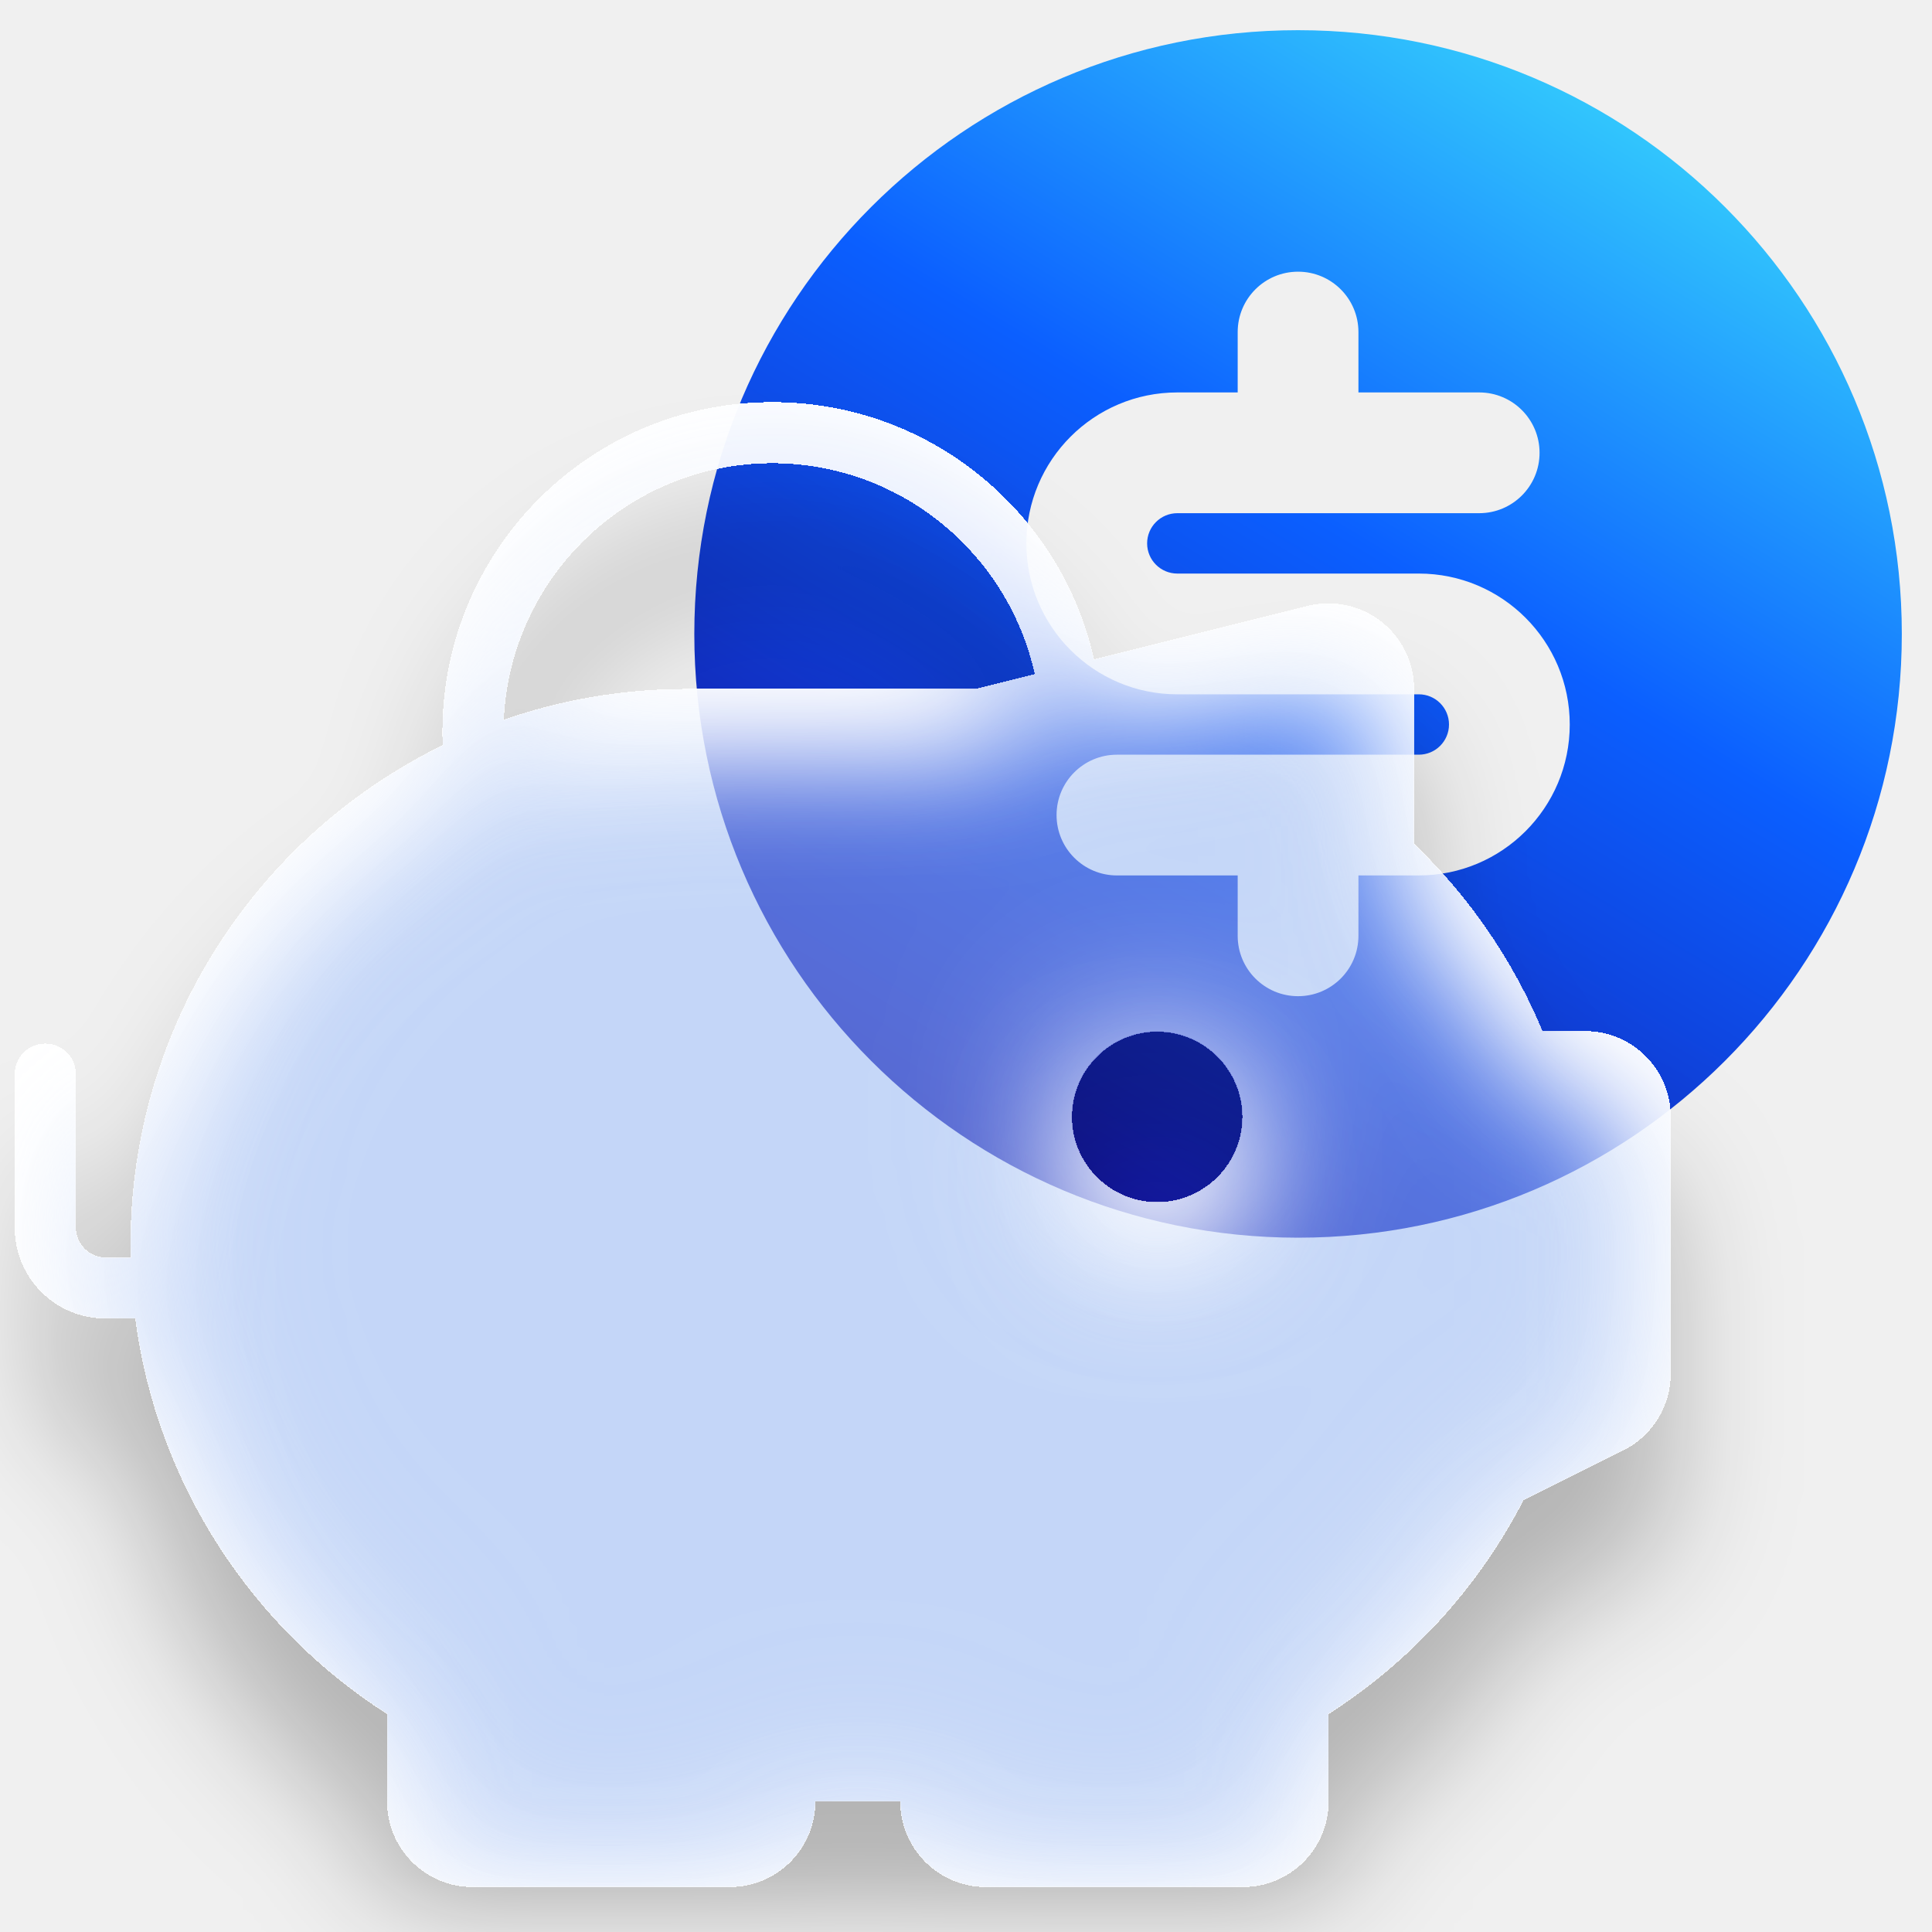
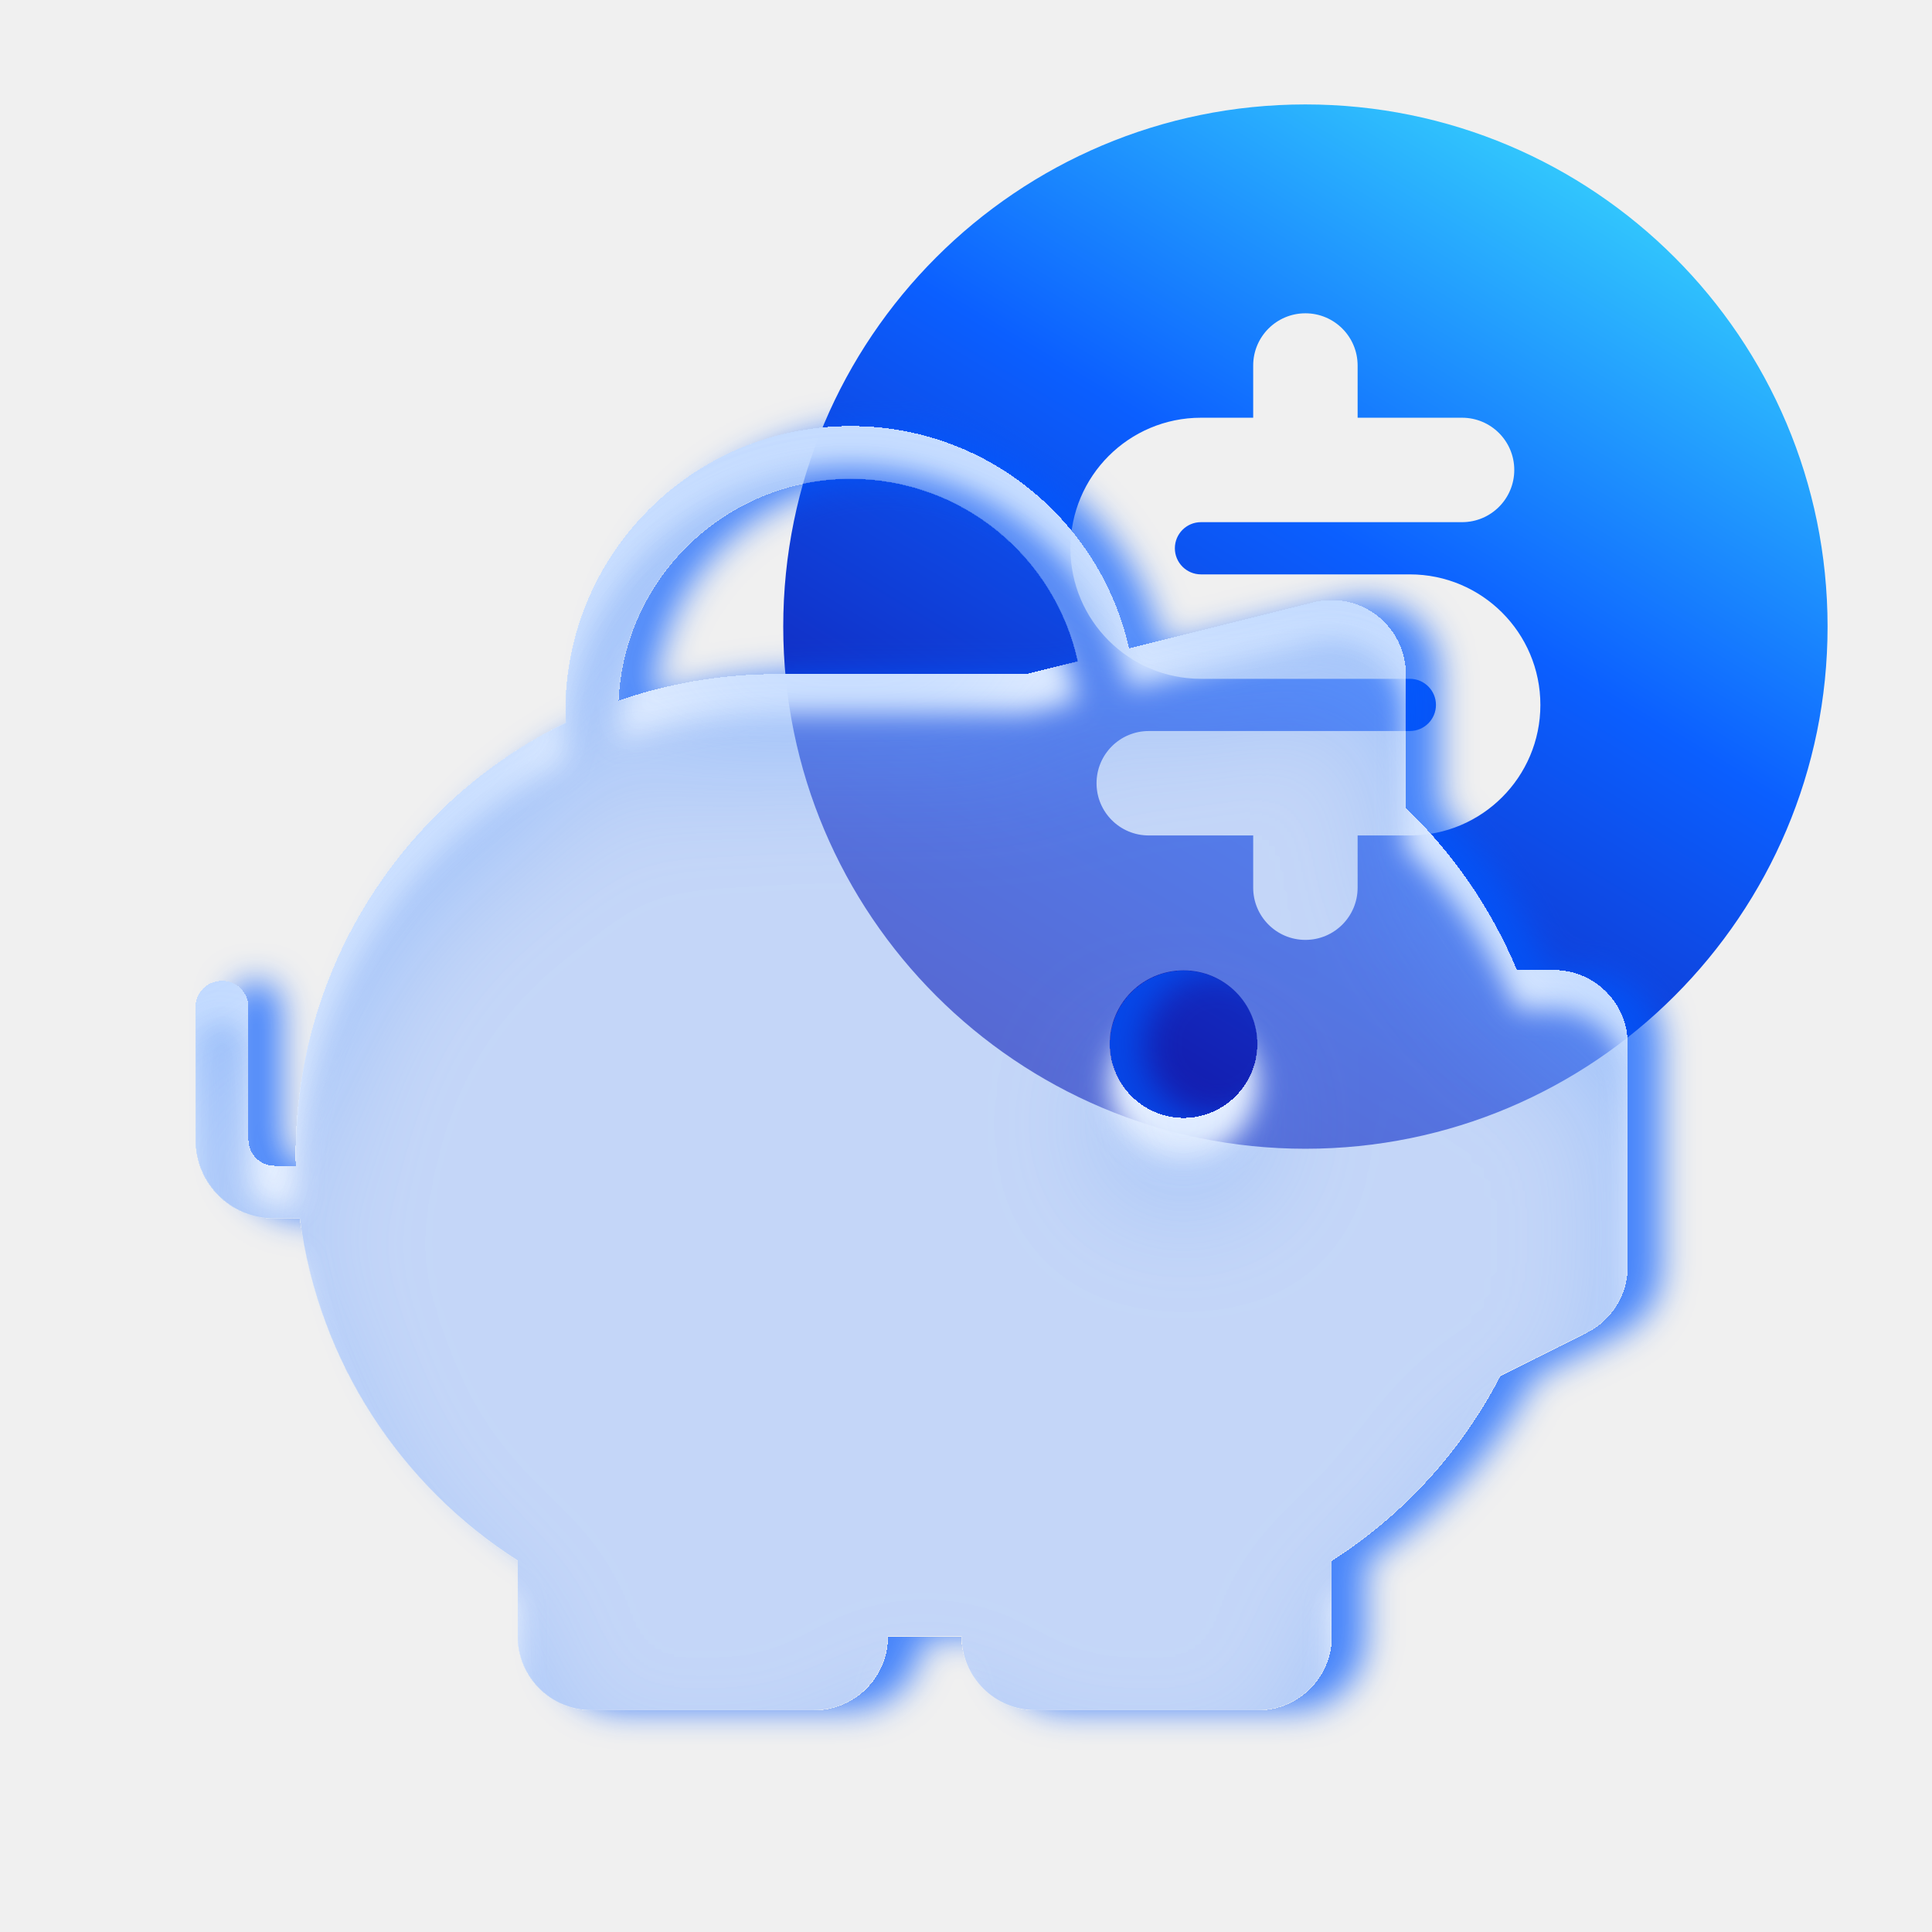
- <svg xmlns="http://www.w3.org/2000/svg" width="64" height="64" viewBox="0 0 64 64" fill="none">
-   <g clip-path="url(#clip0_369_3867)">
-     <mask id="mask0_369_3867" style="mask-type:alpha" maskUnits="userSpaceOnUse" x="23" y="1" width="40" height="40">
-       <path fill-rule="evenodd" clip-rule="evenodd" d="M23 21C23 9.954 31.954 1 43 1C54.046 1 63 9.954 63 21C63 32.046 54.046 41 43 41C31.954 41 23 32.046 23 21ZM43 9C44.105 9 45 9.895 45 11V13H49C50.105 13 51 13.895 51 15C51 16.105 50.105 17 49 17H39C38.448 17 38 17.448 38 18C38 18.552 38.448 19 39 19H47C49.761 19 52 21.239 52 24C52 26.761 49.761 29 47 29H45V31C45 32.105 44.105 33 43 33C41.895 33 41 32.105 41 31V29H37C35.895 29 35 28.105 35 27C35 25.895 35.895 25 37 25H47C47.552 25 48 24.552 48 24C48 23.448 47.552 23 47 23H39C36.239 23 34 20.761 34 18C34 15.239 36.239 13 39 13H41V11C41 9.895 41.895 9 43 9Z" fill="#6C6C75" />
+ <svg xmlns="http://www.w3.org/2000/svg" width="74" height="74" viewBox="0 0 74 74" fill="none">
+   <mask id="mask0_369_3867" style="mask-type:alpha" maskUnits="userSpaceOnUse" x="30" y="4" width="40" height="40">
+     <path fill-rule="evenodd" clip-rule="evenodd" d="M30 24C30 12.954 38.954 4 50 4C61.046 4 70 12.954 70 24C70 35.046 61.046 44 50 44C38.954 44 30 35.046 30 24ZM50 12C51.105 12 52 12.895 52 14V16H56C57.105 16 58 16.895 58 18C58 19.105 57.105 20 56 20H46C45.448 20 45 20.448 45 21C45 21.552 45.448 22 46 22H54C56.761 22 59 24.239 59 27C59 29.761 56.761 32 54 32H52V34C52 35.105 51.105 36 50 36C48.895 36 48 35.105 48 34V32H44C42.895 32 42 31.105 42 30C42 28.895 42.895 28 44 28H54C54.552 28 55 27.552 55 27C55 26.448 54.552 26 54 26H46C43.239 26 41 23.761 41 21C41 18.239 43.239 16 46 16H48V14C48 12.895 48.895 12 50 12Z" fill="#6C6C75" />
+   </mask>
+   <g mask="url(#mask0_369_3867)">
+     <rect x="26" width="48" height="48" fill="url(#paint0_linear_369_3867)" />
+   </g>
+   <g filter="url(#filter0_dii_369_3867)">
+     <mask id="mask1_369_3867" style="mask-type:alpha" maskUnits="userSpaceOnUse" x="7" y="16" width="56" height="50">
+       <path d="M32.584 16.333C37.789 16.333 42.14 19.978 43.232 24.854L50.312 23.084C51.159 22.872 52.056 23.063 52.743 23.6C53.431 24.137 53.833 24.961 53.833 25.833V30.96C55.645 32.699 57.104 34.808 58.088 37.167H59.5C61.065 37.167 62.333 38.435 62.333 40V48.5C62.333 49.573 61.726 50.554 60.767 51.034L57.456 52.69C55.963 55.582 53.727 58.025 51 59.77V62.667C51 64.232 49.731 65.5 48.166 65.5H39.666C38.102 65.5 36.833 64.231 36.833 62.667H34C34 64.232 32.731 65.5 31.166 65.5H22.666C21.102 65.5 19.833 64.231 19.833 62.667V59.77C15.367 56.911 12.212 52.173 11.49 46.666H10.5C8.843 46.666 7.5 45.323 7.5 43.666V38.583C7.5 38.031 7.948 37.583 8.5 37.583C9.052 37.583 9.5 38.031 9.5 38.583V43.666C9.5 44.218 9.948 44.666 10.5 44.666H11.34C11.337 44.528 11.333 44.389 11.333 44.25C11.333 36.975 15.552 30.686 21.676 27.693C21.67 27.546 21.667 27.398 21.667 27.25C21.667 21.221 26.555 16.333 32.584 16.333ZM45.333 37.166C43.768 37.166 42.5 38.435 42.5 40C42.5 41.565 43.768 42.833 45.333 42.833C46.898 42.833 48.166 41.565 48.166 40C48.166 38.435 46.898 37.166 45.333 37.166ZM32.584 18.333C27.791 18.333 23.881 22.116 23.677 26.859C25.578 26.195 27.622 25.833 29.75 25.833H39.317L41.292 25.339C40.417 21.333 36.852 18.333 32.584 18.333Z" fill="#6C6C75" />
    </mask>
-     <g mask="url(#mask0_369_3867)">
-       <rect x="19" y="-3" width="48" height="48" fill="url(#paint0_linear_369_3867)" />
-     </g>
-     <g filter="url(#filter0_dii_369_3867)">
-       <mask id="mask1_369_3867" style="mask-type:alpha" maskUnits="userSpaceOnUse" x="0" y="13" width="56" height="50">
-         <path d="M25.584 13.333C30.789 13.333 35.14 16.978 36.232 21.854L43.312 20.084C44.159 19.872 45.056 20.063 45.743 20.6C46.431 21.137 46.833 21.961 46.833 22.833V27.96C48.645 29.699 50.104 31.808 51.088 34.167H52.5C54.065 34.167 55.333 35.435 55.333 37V45.5C55.333 46.573 54.726 47.554 53.767 48.034L50.456 49.69C48.963 52.582 46.727 55.025 44 56.77V59.667C44 61.232 42.731 62.5 41.166 62.5H32.666C31.102 62.5 29.833 61.231 29.833 59.667H27C27 61.232 25.731 62.5 24.166 62.5H15.666C14.102 62.5 12.833 61.231 12.833 59.667V56.77C8.367 53.911 5.212 49.173 4.49 43.666H3.5C1.843 43.666 0.5 42.323 0.5 40.666V35.583C0.5 35.031 0.948 34.583 1.5 34.583C2.052 34.583 2.5 35.031 2.5 35.583V40.666C2.5 41.218 2.948 41.666 3.5 41.666H4.34C4.337 41.528 4.333 41.389 4.333 41.25C4.333 33.975 8.552 27.686 14.676 24.693C14.67 24.546 14.667 24.398 14.667 24.25C14.667 18.221 19.555 13.333 25.584 13.333ZM38.333 34.166C36.768 34.166 35.5 35.435 35.5 37C35.5 38.565 36.768 39.833 38.333 39.833C39.898 39.833 41.166 38.565 41.166 37C41.166 35.435 39.898 34.166 38.333 34.166ZM25.584 15.333C20.791 15.333 16.881 19.116 16.677 23.859C18.578 23.195 20.622 22.833 22.75 22.833H32.317L34.292 22.339C33.417 18.333 29.852 15.333 25.584 15.333Z" fill="#6C6C75" />
-       </mask>
-       <g mask="url(#mask1_369_3867)">
-         <rect x="-7" y="3" width="68" height="68" fill="#99BCFF" fill-opacity="0.5" />
-       </g>
+     <g mask="url(#mask1_369_3867)">
+       <rect y="6" width="68" height="68" fill="#99BCFF" fill-opacity="0.5" />
    </g>
  </g>
  <defs>
-     <filter id="filter0_dii_369_3867" x="-13" y="-3" width="80" height="82" filterUnits="userSpaceOnUse" color-interpolation-filters="sRGB">
+     <filter id="filter0_dii_369_3867" x="-4" y="2" width="76" height="76" filterUnits="userSpaceOnUse" color-interpolation-filters="sRGB">
      <feFlood flood-opacity="0" result="BackgroundImageFix" />
      <feColorMatrix in="SourceAlpha" type="matrix" values="0 0 0 0 0 0 0 0 0 0 0 0 0 0 0 0 0 0 127 0" result="hardAlpha" />
-       <feOffset dy="4" />
-       <feGaussianBlur stdDeviation="2" />
+       <feOffset dx="1.3" />
+       <feGaussianBlur stdDeviation="0.65" />
      <feComposite in2="hardAlpha" operator="out" />
-       <feColorMatrix type="matrix" values="0 0 0 0 0 0 0 0 0 0 0 0 0 0 0 0 0 0 0.25 0" />
+       <feColorMatrix type="matrix" values="0 0 0 0 0 0 0 0 0 0.344 0 0 0 0 1 0 0 0 0.7 0" />
      <feBlend mode="normal" in2="BackgroundImageFix" result="effect1_dropShadow_369_3867" />
      <feBlend mode="normal" in="SourceGraphic" in2="effect1_dropShadow_369_3867" result="shape" />
      <feColorMatrix in="SourceAlpha" type="matrix" values="0 0 0 0 0 0 0 0 0 0 0 0 0 0 0 0 0 0 127 0" result="hardAlpha" />
-       <feOffset />
-       <feGaussianBlur stdDeviation="3" />
+       <feOffset dy="1.5" />
+       <feGaussianBlur stdDeviation="0.5" />
      <feComposite in2="hardAlpha" operator="arithmetic" k2="-1" k3="1" />
      <feColorMatrix type="matrix" values="0 0 0 0 1 0 0 0 0 1 0 0 0 0 1 0 0 0 1 0" />
      <feBlend mode="normal" in2="shape" result="effect2_innerShadow_369_3867" />
      <feColorMatrix in="SourceAlpha" type="matrix" values="0 0 0 0 0 0 0 0 0 0 0 0 0 0 0 0 0 0 127 0" result="hardAlpha" />
-       <feOffset dy="2" />
-       <feGaussianBlur stdDeviation="2" />
+       <feOffset dy="3" />
+       <feGaussianBlur stdDeviation="2.5" />
      <feComposite in2="hardAlpha" operator="arithmetic" k2="-1" k3="1" />
-       <feColorMatrix type="matrix" values="0 0 0 0 1 0 0 0 0 1 0 0 0 0 1 0 0 0 1 0" />
+       <feColorMatrix type="matrix" values="0 0 0 0 0.376 0 0 0 0 0.624 0 0 0 0 1 0 0 0 0.4 0" />
      <feBlend mode="normal" in2="effect2_innerShadow_369_3867" result="effect3_innerShadow_369_3867" />
    </filter>
-     <linearGradient id="paint0_linear_369_3867" x1="59.762" y1="-3" x2="34.105" y2="39.649" gradientUnits="userSpaceOnUse">
+     <linearGradient id="paint0_linear_369_3867" x1="66.762" y1="-6.65091e-06" x2="41.105" y2="42.649" gradientUnits="userSpaceOnUse">
      <stop stop-color="#47FFFC" />
      <stop offset="0.514" stop-color="#0B5FFF" />
      <stop offset="1" stop-color="#1514A4" />
    </linearGradient>
-     <clipPath id="clip0_369_3867">
-       <rect width="64" height="64" fill="white" />
-     </clipPath>
  </defs>
</svg>
